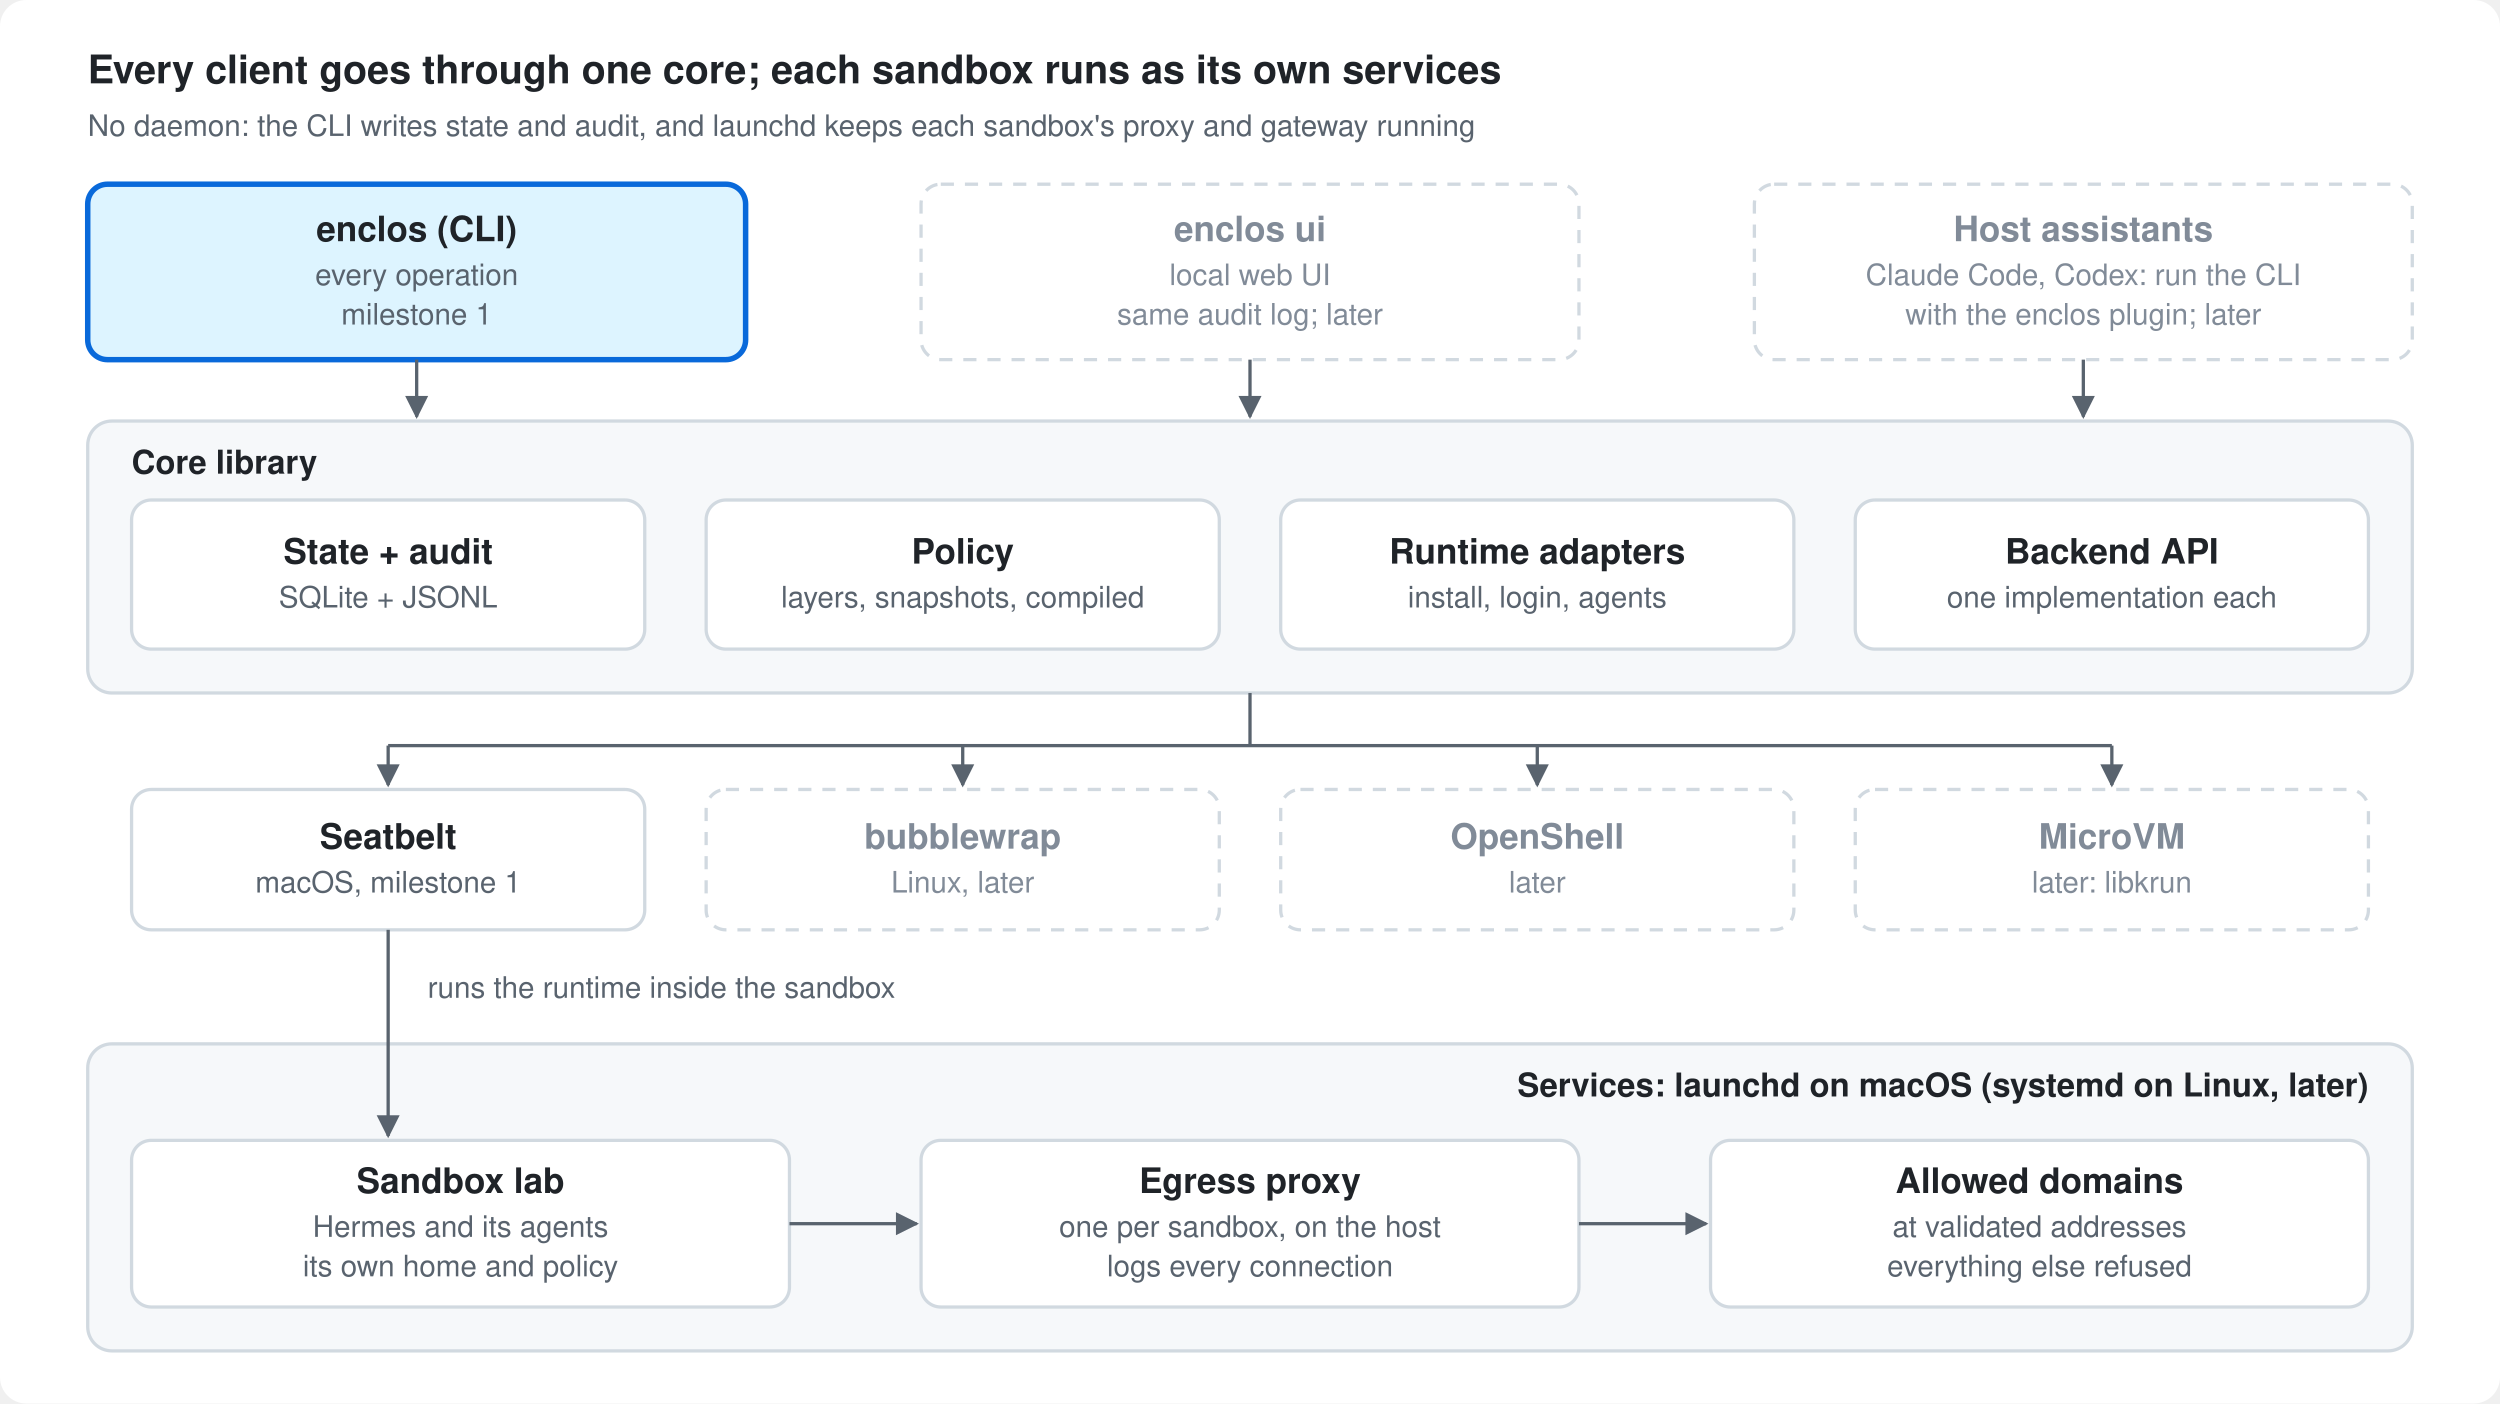
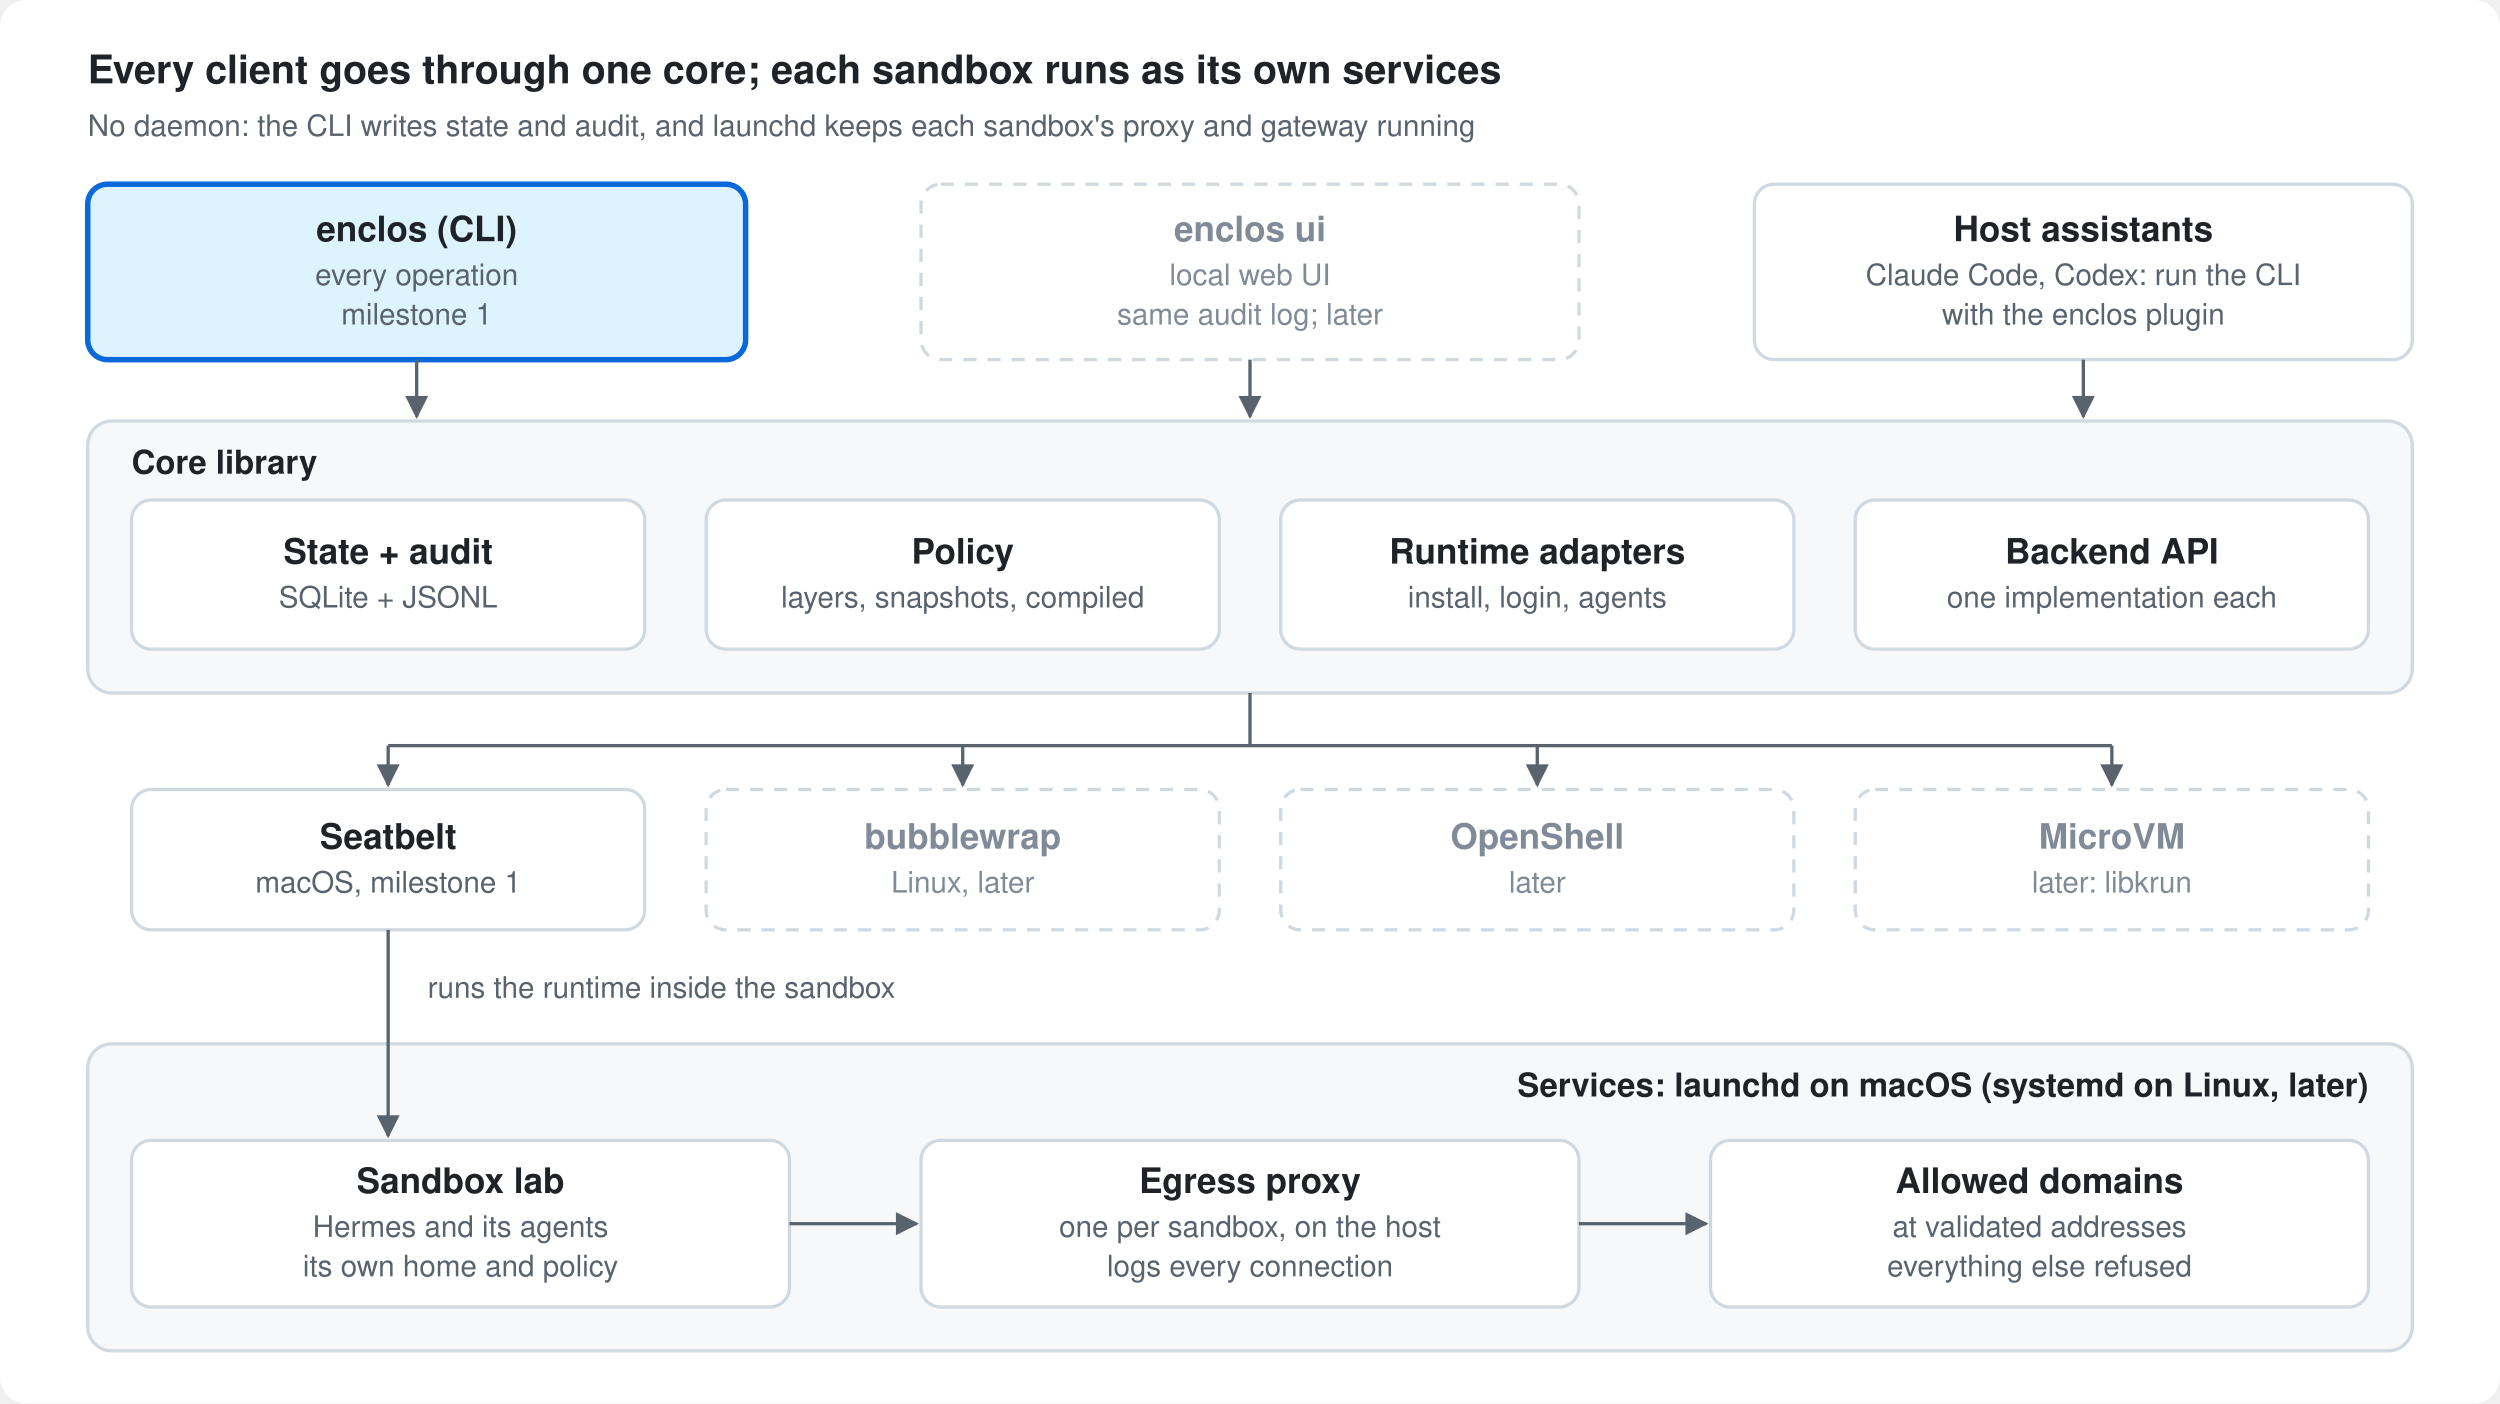
<svg xmlns="http://www.w3.org/2000/svg" viewBox="0 0 1140 640" width="1140" height="640" font-family="-apple-system, BlinkMacSystemFont, &quot;Segoe UI&quot;, Helvetica, Arial, sans-serif" role="img" aria-labelledby="t">
  <defs>
    <marker id="head" viewBox="0 0 10 10" refX="9" refY="5" markerWidth="7" markerHeight="7" orient="auto-start-reverse">
      <path d="M0,0 L10,5 L0,10 z" fill="#59636e" />
    </marker>
  </defs>
  <rect width="1140" height="640" rx="12" fill="#ffffff" />
  <text x="40" y="38" font-size="18" font-weight="600" fill="#1f2328" text-anchor="start">Every client goes through one core; each sandbox runs as its own services</text>
  <text x="40" y="62" font-size="13.5" font-weight="normal" fill="#59636e" text-anchor="start">No daemon: the CLI writes state and audit, and launchd keeps each sandbox's proxy and gateway running</text>
  <rect x="40" y="84" width="300" height="80" rx="9" fill="#ddf4ff" stroke="#0969da" stroke-width="2.5" />
  <text x="190.0" y="110.0" font-size="16" font-weight="600" fill="#1f2328" text-anchor="middle">enclos (CLI)</text>
  <text x="190.0" y="130.0" font-size="13.5" font-weight="normal" fill="#59636e" text-anchor="middle">every operation</text>
  <text x="190.0" y="148.0" font-size="13.5" font-weight="normal" fill="#59636e" text-anchor="middle">milestone 1</text>
  <line x1="190" y1="164" x2="190" y2="190" stroke="#59636e" stroke-width="1.5" marker-end="url(#head)" />
  <rect x="420" y="84" width="300" height="80" rx="9" fill="#ffffff" stroke="#d1d9e0" stroke-width="1.5" stroke-dasharray="6 5" />
  <text x="570.0" y="110.0" font-size="16" font-weight="600" fill="#818b98" text-anchor="middle">enclos ui</text>
  <text x="570.0" y="130.0" font-size="13.5" font-weight="normal" fill="#818b98" text-anchor="middle">local web UI</text>
  <text x="570.0" y="148.0" font-size="13.5" font-weight="normal" fill="#818b98" text-anchor="middle">same audit log; later</text>
  <line x1="570" y1="164" x2="570" y2="190" stroke="#59636e" stroke-width="1.5" marker-end="url(#head)" />
-   <rect x="800" y="84" width="300" height="80" rx="9" fill="#ffffff" stroke="#d1d9e0" stroke-width="1.5" stroke-dasharray="6 5" />
-   <text x="950.0" y="110.0" font-size="16" font-weight="600" fill="#818b98" text-anchor="middle">Host assistants</text>
-   <text x="950.0" y="130.0" font-size="13.5" font-weight="normal" fill="#818b98" text-anchor="middle">Claude Code, Codex: run the CLI</text>
-   <text x="950.0" y="148.0" font-size="13.5" font-weight="normal" fill="#818b98" text-anchor="middle">with the enclos plugin; later</text>
+   <rect x="800" y="84" width="300" height="80" rx="9" fill="#ffffff" stroke="#d1d9e0" stroke-width="1.5" />
+   <text x="950.0" y="110.0" font-size="16" font-weight="600" fill="#1f2328" text-anchor="middle">Host assistants</text>
+   <text x="950.0" y="130.0" font-size="13.5" font-weight="normal" fill="#59636e" text-anchor="middle">Claude Code, Codex: run the CLI</text>
+   <text x="950.0" y="148.0" font-size="13.5" font-weight="normal" fill="#59636e" text-anchor="middle">with the enclos plugin</text>
  <line x1="950" y1="164" x2="950" y2="190" stroke="#59636e" stroke-width="1.5" marker-end="url(#head)" />
  <rect x="40" y="192" width="1060" height="124" rx="11" fill="#f6f8fa" stroke="#d1d9e0" stroke-width="1.5" />
  <text x="60" y="216" font-size="15" font-weight="600" fill="#1f2328" text-anchor="start">Core library</text>
  <rect x="60" y="228" width="234" height="68" rx="9" fill="#ffffff" stroke="#d1d9e0" stroke-width="1.5" />
  <text x="177.0" y="257.0" font-size="16" font-weight="600" fill="#1f2328" text-anchor="middle">State + audit</text>
  <text x="177.0" y="277.0" font-size="13.5" font-weight="normal" fill="#59636e" text-anchor="middle">SQLite + JSONL</text>
  <rect x="322" y="228" width="234" height="68" rx="9" fill="#ffffff" stroke="#d1d9e0" stroke-width="1.5" />
  <text x="439.0" y="257.0" font-size="16" font-weight="600" fill="#1f2328" text-anchor="middle">Policy</text>
  <text x="439.0" y="277.0" font-size="13.5" font-weight="normal" fill="#59636e" text-anchor="middle">layers, snapshots, compiled</text>
  <rect x="584" y="228" width="234" height="68" rx="9" fill="#ffffff" stroke="#d1d9e0" stroke-width="1.5" />
  <text x="701.0" y="257.0" font-size="16" font-weight="600" fill="#1f2328" text-anchor="middle">Runtime adapters</text>
  <text x="701.0" y="277.0" font-size="13.5" font-weight="normal" fill="#59636e" text-anchor="middle">install, login, agents</text>
  <rect x="846" y="228" width="234" height="68" rx="9" fill="#ffffff" stroke="#d1d9e0" stroke-width="1.5" />
  <text x="963.0" y="257.0" font-size="16" font-weight="600" fill="#1f2328" text-anchor="middle">Backend API</text>
  <text x="963.0" y="277.0" font-size="13.5" font-weight="normal" fill="#59636e" text-anchor="middle">one implementation each</text>
  <polyline points="570,316 570,340" fill="none" stroke="#59636e" stroke-width="1.5" />
  <line x1="177" y1="340" x2="963" y2="340" stroke="#59636e" stroke-width="1.5" />
  <line x1="177" y1="340" x2="177" y2="358" stroke="#59636e" stroke-width="1.5" marker-end="url(#head)" />
  <rect x="60" y="360" width="234" height="64" rx="9" fill="#ffffff" stroke="#d1d9e0" stroke-width="1.5" />
  <text x="177.0" y="387.0" font-size="16" font-weight="600" fill="#1f2328" text-anchor="middle">Seatbelt</text>
  <text x="177.0" y="407.0" font-size="13.5" font-weight="normal" fill="#59636e" text-anchor="middle">macOS, milestone 1</text>
  <line x1="439" y1="340" x2="439" y2="358" stroke="#59636e" stroke-width="1.5" marker-end="url(#head)" />
  <rect x="322" y="360" width="234" height="64" rx="9" fill="#ffffff" stroke="#d1d9e0" stroke-width="1.5" stroke-dasharray="6 5" />
  <text x="439.0" y="387.0" font-size="16" font-weight="600" fill="#818b98" text-anchor="middle">bubblewrap</text>
  <text x="439.0" y="407.0" font-size="13.5" font-weight="normal" fill="#818b98" text-anchor="middle">Linux, later</text>
  <line x1="701" y1="340" x2="701" y2="358" stroke="#59636e" stroke-width="1.5" marker-end="url(#head)" />
  <rect x="584" y="360" width="234" height="64" rx="9" fill="#ffffff" stroke="#d1d9e0" stroke-width="1.5" stroke-dasharray="6 5" />
  <text x="701.0" y="387.0" font-size="16" font-weight="600" fill="#818b98" text-anchor="middle">OpenShell</text>
  <text x="701.0" y="407.0" font-size="13.5" font-weight="normal" fill="#818b98" text-anchor="middle">later</text>
  <line x1="963" y1="340" x2="963" y2="358" stroke="#59636e" stroke-width="1.5" marker-end="url(#head)" />
  <rect x="846" y="360" width="234" height="64" rx="9" fill="#ffffff" stroke="#d1d9e0" stroke-width="1.5" stroke-dasharray="6 5" />
  <text x="963.0" y="387.0" font-size="16" font-weight="600" fill="#818b98" text-anchor="middle">MicroVM</text>
  <text x="963.0" y="407.0" font-size="13.5" font-weight="normal" fill="#818b98" text-anchor="middle">later: libkrun</text>
  <text x="195" y="455" font-size="13.5" font-weight="normal" fill="#59636e" text-anchor="start">runs the runtime inside the sandbox</text>
  <rect x="40" y="476" width="1060" height="140" rx="11" fill="#f6f8fa" stroke="#d1d9e0" stroke-width="1.5" />
  <text x="1080" y="500" font-size="15" font-weight="600" fill="#1f2328" text-anchor="end">Services: launchd on macOS (systemd on Linux, later)</text>
  <rect x="60" y="520" width="300" height="76" rx="9" fill="#ffffff" stroke="#d1d9e0" stroke-width="1.5" />
  <text x="210.0" y="544.0" font-size="16" font-weight="600" fill="#1f2328" text-anchor="middle">Sandbox lab</text>
  <text x="210.0" y="564.0" font-size="13.5" font-weight="normal" fill="#59636e" text-anchor="middle">Hermes and its agents</text>
  <text x="210.0" y="582.0" font-size="13.5" font-weight="normal" fill="#59636e" text-anchor="middle">its own home and policy</text>
  <rect x="420" y="520" width="300" height="76" rx="9" fill="#ffffff" stroke="#d1d9e0" stroke-width="1.5" />
  <text x="570.0" y="544.0" font-size="16" font-weight="600" fill="#1f2328" text-anchor="middle">Egress proxy</text>
  <text x="570.0" y="564.0" font-size="13.5" font-weight="normal" fill="#59636e" text-anchor="middle">one per sandbox, on the host</text>
  <text x="570.0" y="582.0" font-size="13.5" font-weight="normal" fill="#59636e" text-anchor="middle">logs every connection</text>
  <line x1="360" y1="558" x2="418" y2="558" stroke="#59636e" stroke-width="1.5" marker-end="url(#head)" />
  <rect x="780" y="520" width="300" height="76" rx="9" fill="#ffffff" stroke="#d1d9e0" stroke-width="1.5" />
  <text x="930.0" y="544.0" font-size="16" font-weight="600" fill="#1f2328" text-anchor="middle">Allowed domains</text>
  <text x="930.0" y="564.0" font-size="13.5" font-weight="normal" fill="#59636e" text-anchor="middle">at validated addresses</text>
  <text x="930.0" y="582.0" font-size="13.5" font-weight="normal" fill="#59636e" text-anchor="middle">everything else refused</text>
  <line x1="720" y1="558" x2="778" y2="558" stroke="#59636e" stroke-width="1.5" marker-end="url(#head)" />
  <line x1="177" y1="424" x2="177" y2="518" stroke="#59636e" stroke-width="1.5" marker-end="url(#head)" />
</svg>
